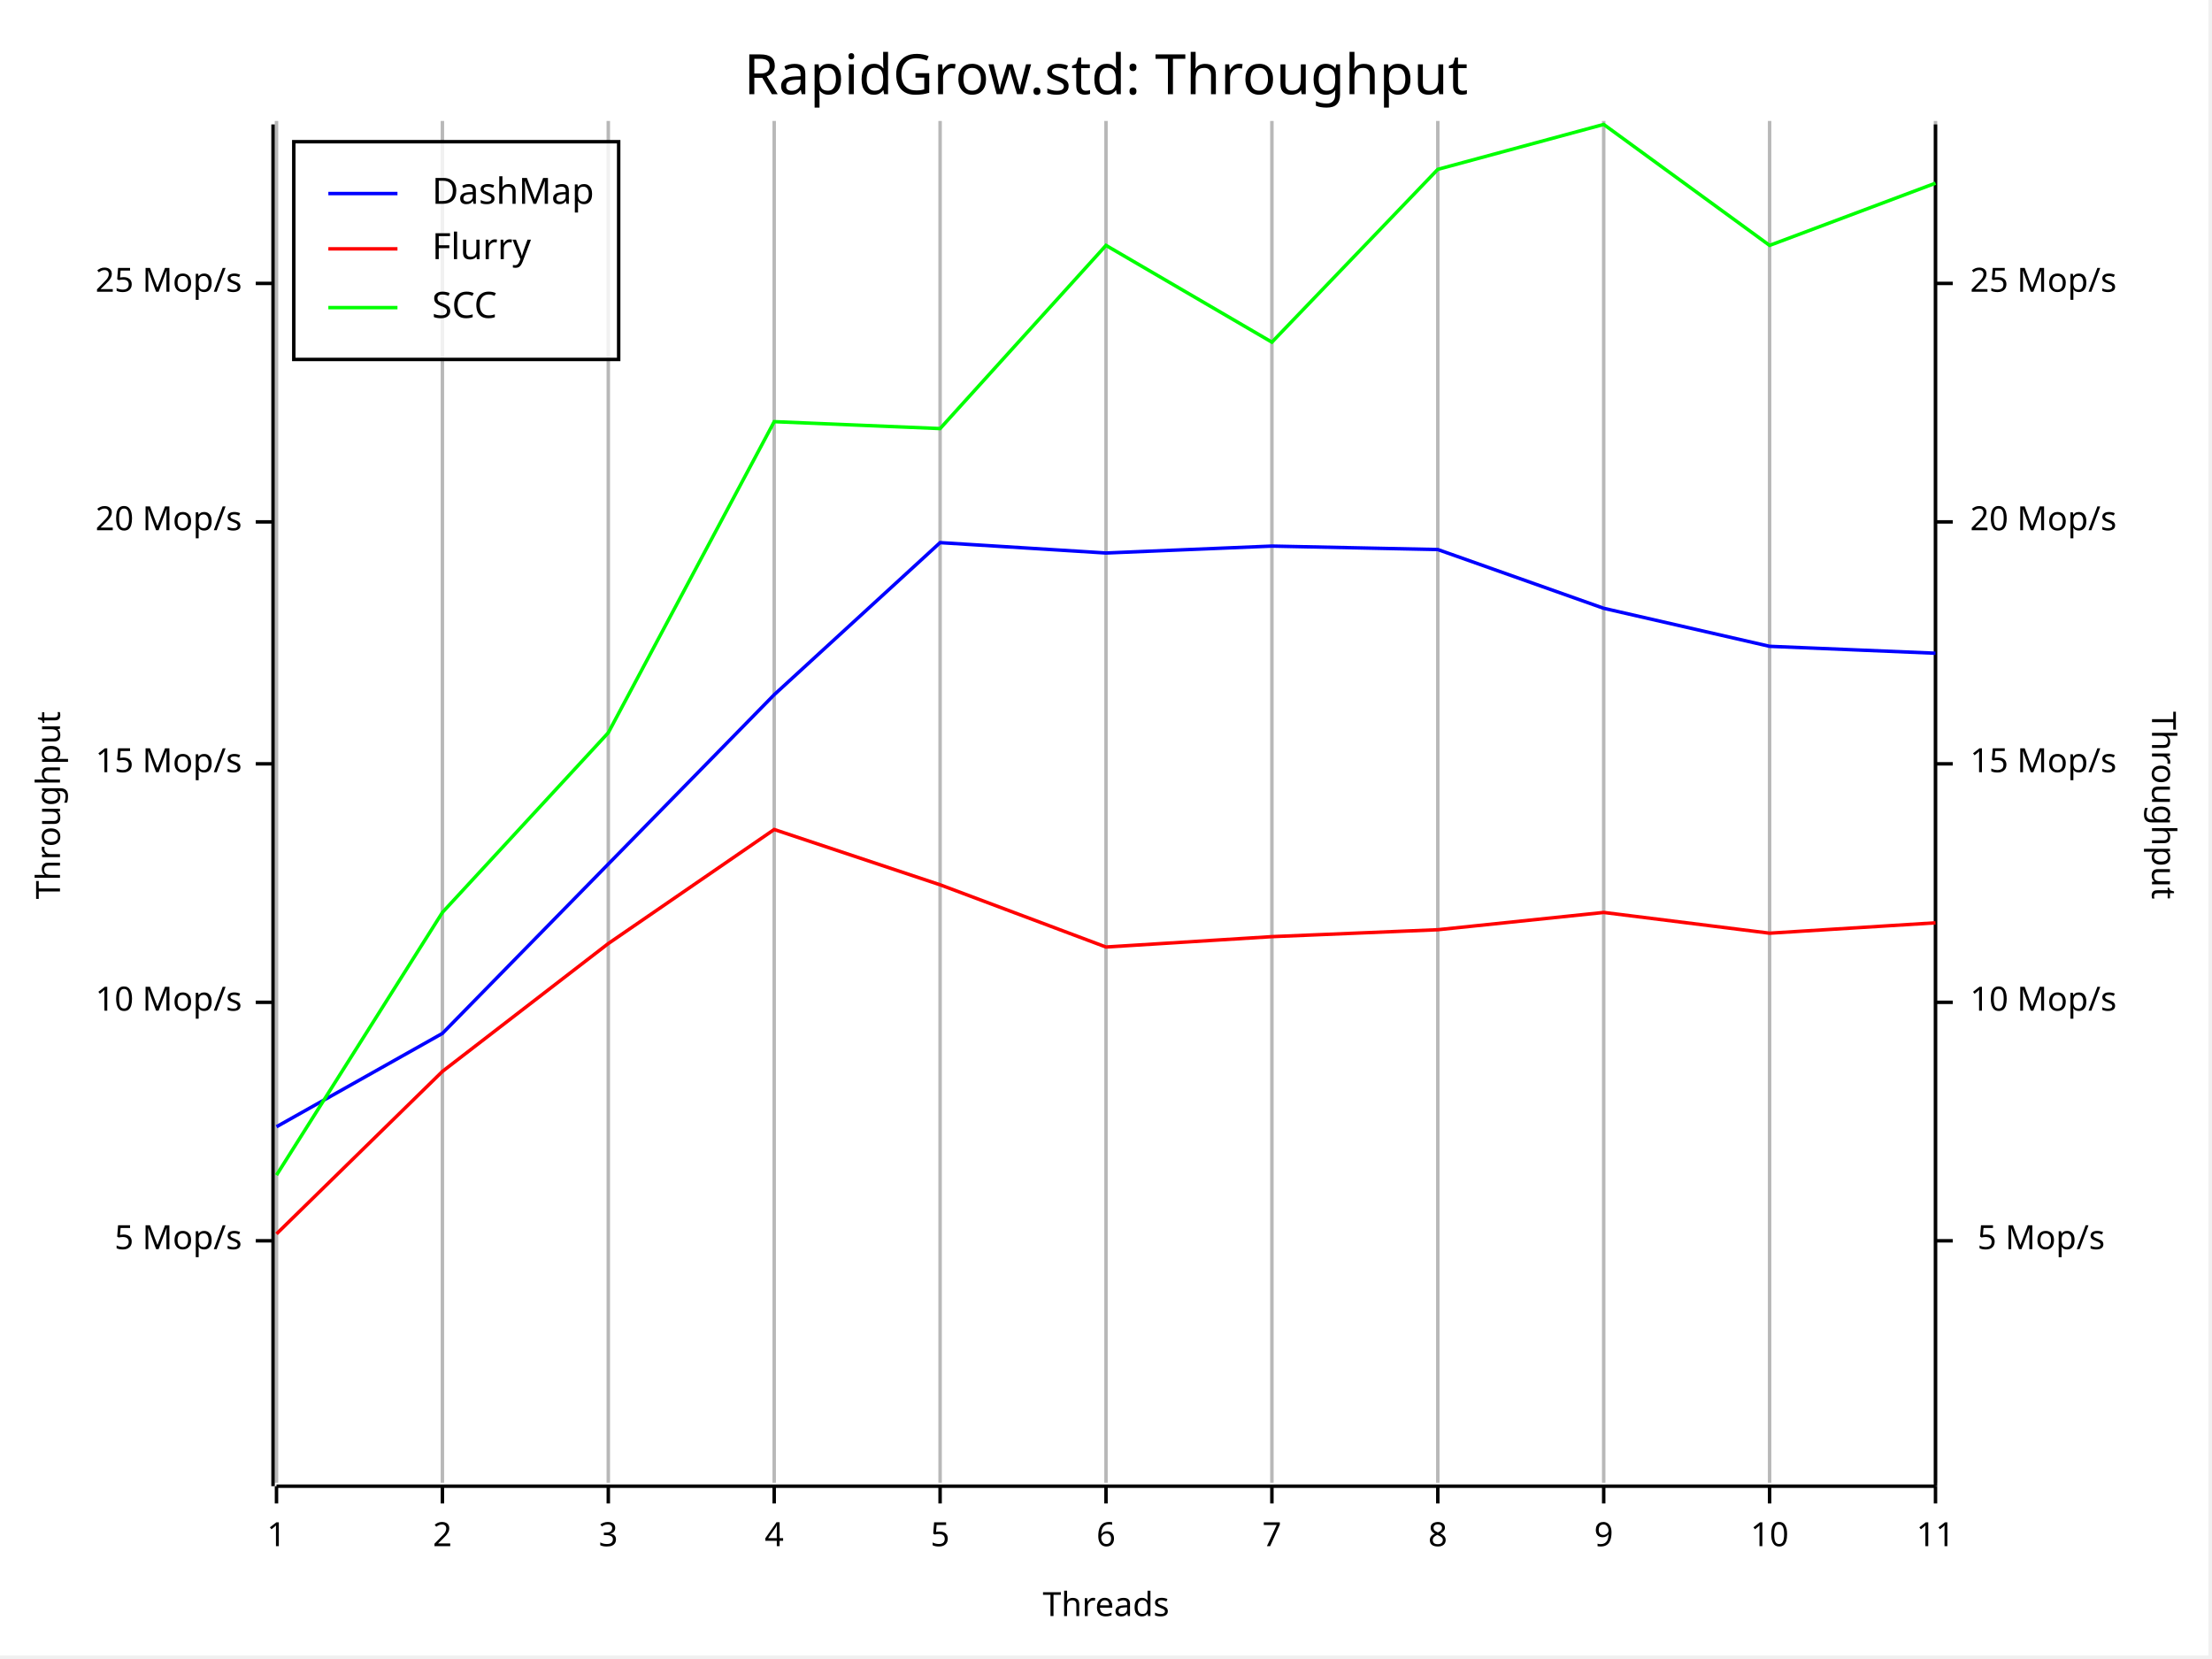
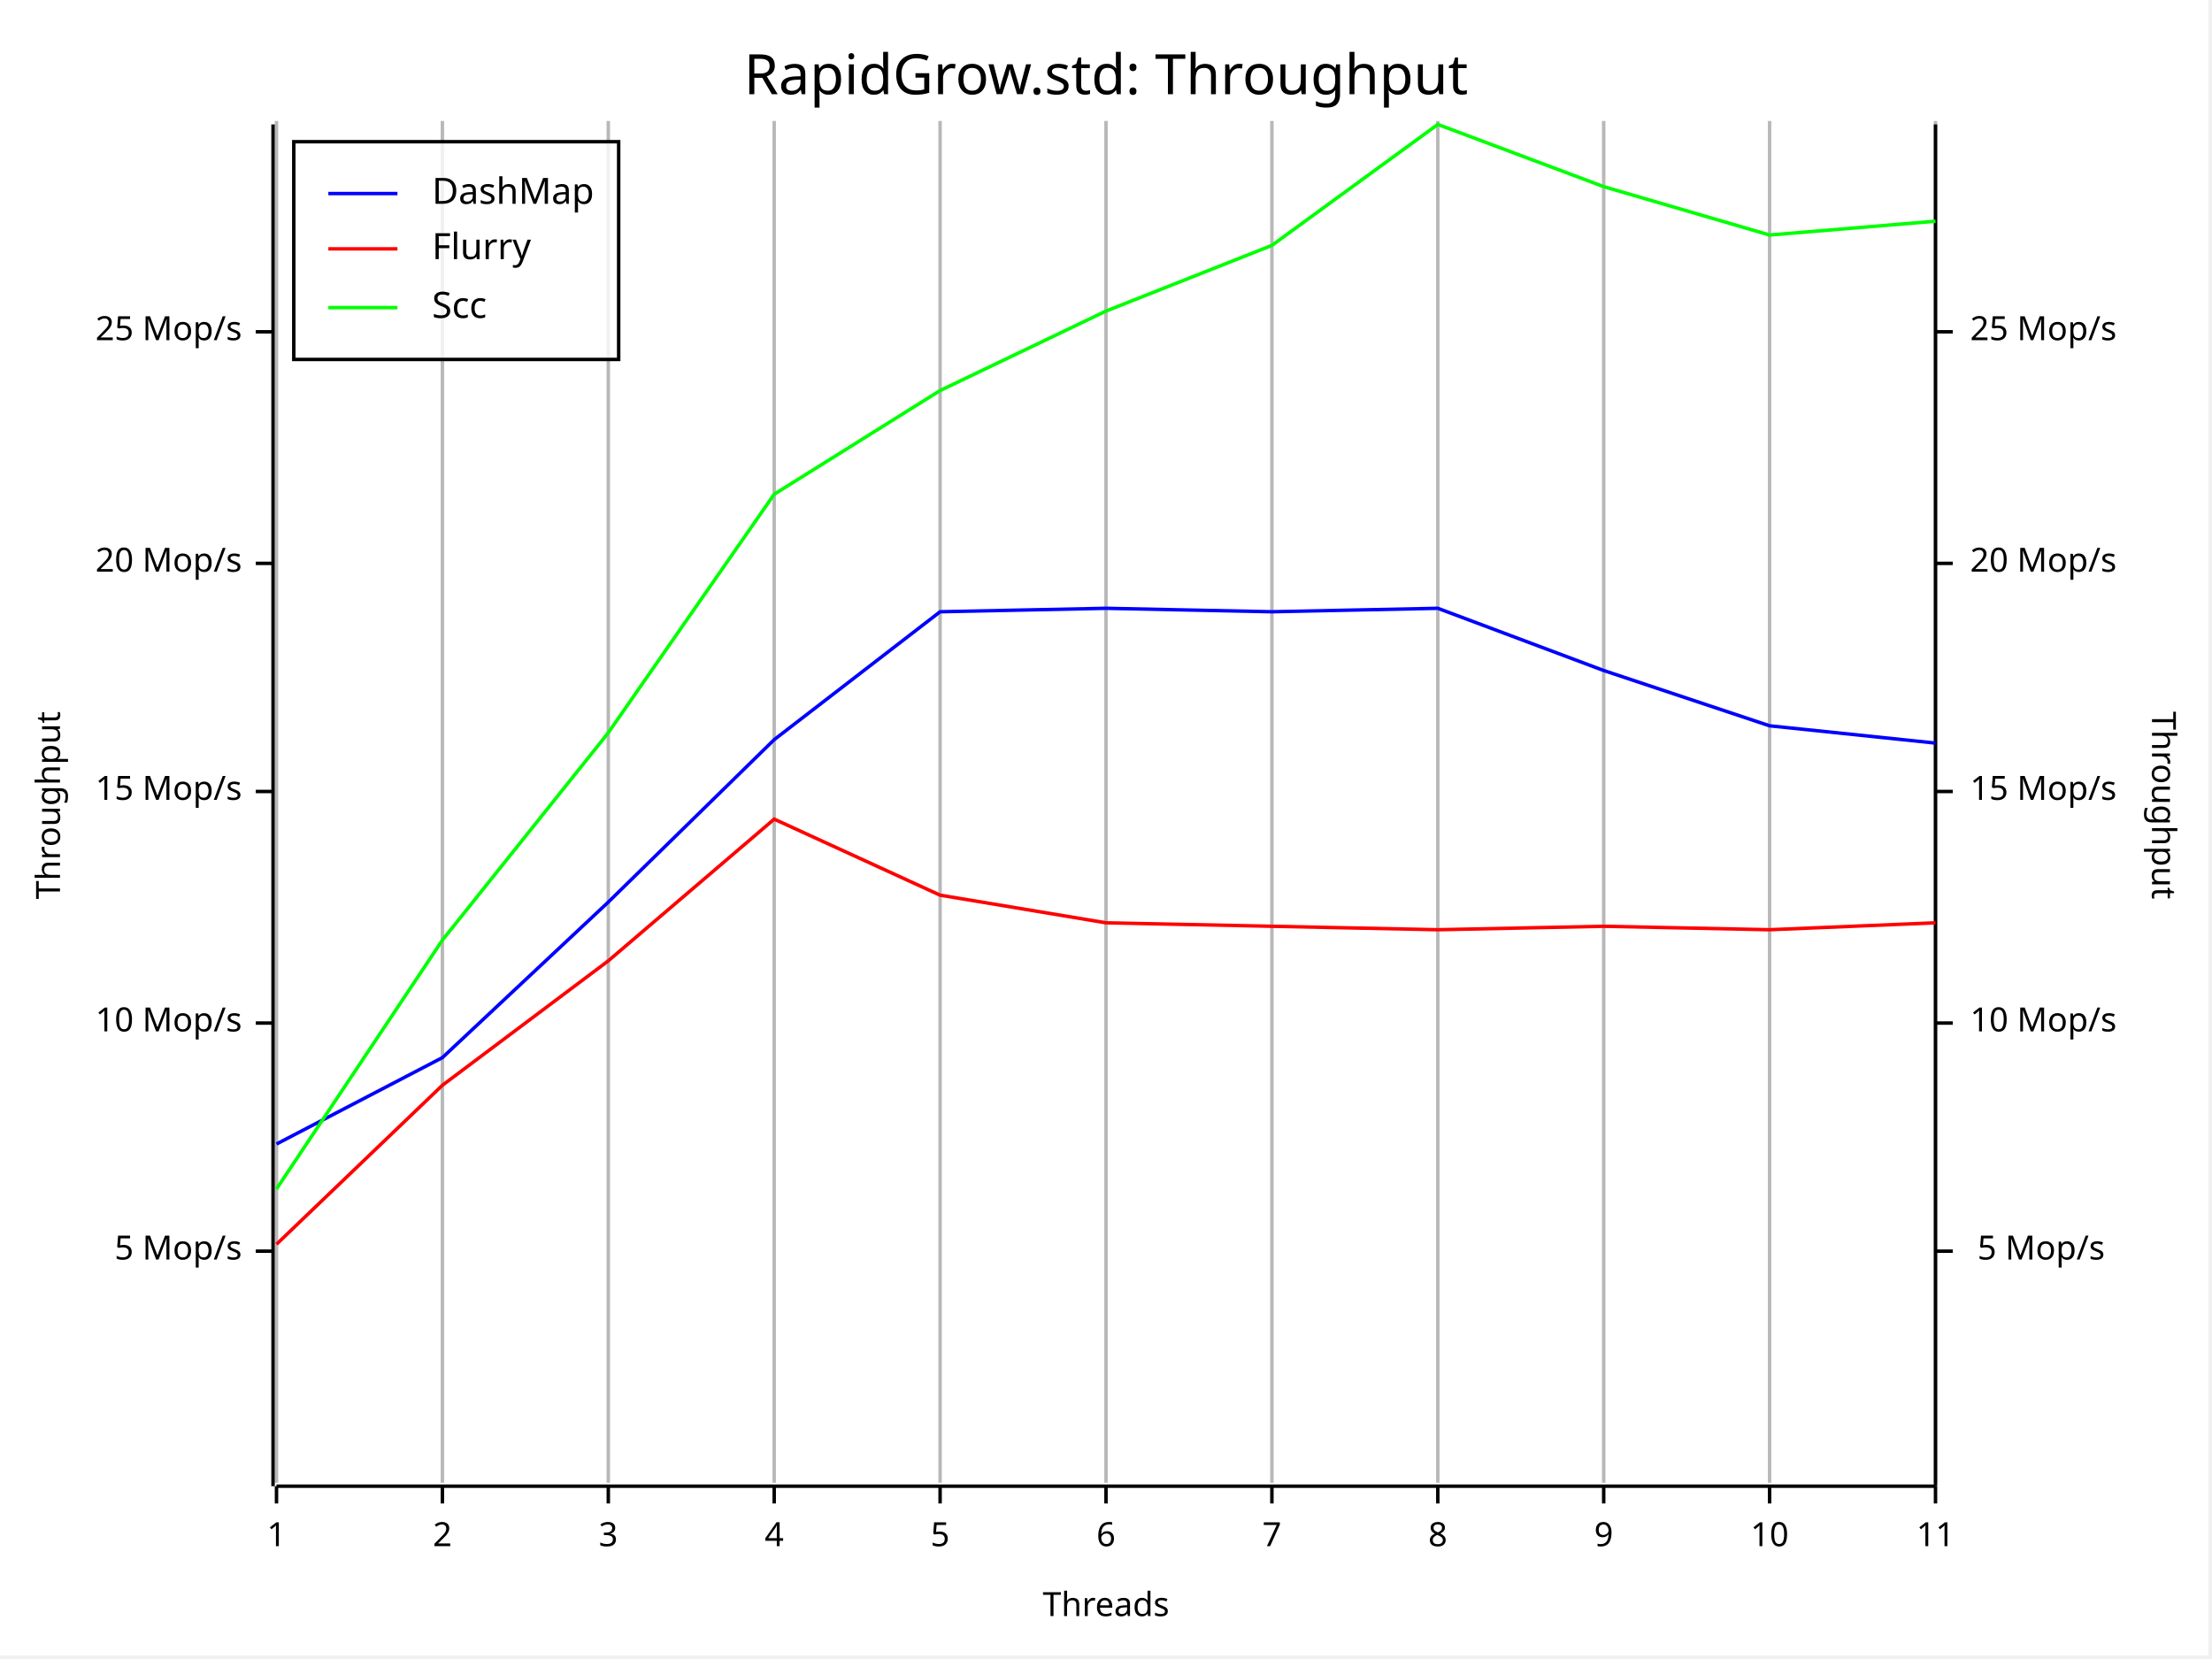
<svg xmlns="http://www.w3.org/2000/svg" width="640" height="480" viewBox="0 0 640 480">
  <rect x="0" y="0" width="639" height="479" opacity="1" fill="#FFFFFF" stroke="none" />
  <text x="320" y="15" dy="0.76em" text-anchor="middle" font-family="Fira Code" font-size="16.129" opacity="1" fill="#000000">
RapidGrow.std: Throughput
</text>
  <line opacity="0.1" stroke="#000000" stroke-width="1" x1="80" y1="429" x2="80" y2="35" />
  <line opacity="0.1" stroke="#000000" stroke-width="1" x1="128" y1="429" x2="128" y2="35" />
  <line opacity="0.1" stroke="#000000" stroke-width="1" x1="176" y1="429" x2="176" y2="35" />
  <line opacity="0.1" stroke="#000000" stroke-width="1" x1="224" y1="429" x2="224" y2="35" />
  <line opacity="0.1" stroke="#000000" stroke-width="1" x1="272" y1="429" x2="272" y2="35" />
  <line opacity="0.1" stroke="#000000" stroke-width="1" x1="320" y1="429" x2="320" y2="35" />
  <line opacity="0.1" stroke="#000000" stroke-width="1" x1="368" y1="429" x2="368" y2="35" />
  <line opacity="0.1" stroke="#000000" stroke-width="1" x1="416" y1="429" x2="416" y2="35" />
  <line opacity="0.1" stroke="#000000" stroke-width="1" x1="464" y1="429" x2="464" y2="35" />
  <line opacity="0.1" stroke="#000000" stroke-width="1" x1="512" y1="429" x2="512" y2="35" />
  <line opacity="0.1" stroke="#000000" stroke-width="1" x1="560" y1="429" x2="560" y2="35" />
  <text x="10" y="233" dy="0.76em" text-anchor="middle" font-family="sans-serif" font-size="9.677" opacity="1" fill="#000000" transform="rotate(270, 10, 233)">
Throughput
</text>
  <text x="320" y="470" dy="-0.5ex" text-anchor="middle" font-family="sans-serif" font-size="9.677" opacity="1" fill="#000000">
Threads
</text>
  <text x="630" y="233" dy="0.76em" text-anchor="middle" font-family="sans-serif" font-size="9.677" opacity="1" fill="#000000" transform="rotate(90, 630, 233)">
Throughput
</text>
  <line opacity="0.2" stroke="#000000" stroke-width="1" x1="80" y1="429" x2="80" y2="35" />
  <line opacity="0.2" stroke="#000000" stroke-width="1" x1="128" y1="429" x2="128" y2="35" />
  <line opacity="0.2" stroke="#000000" stroke-width="1" x1="176" y1="429" x2="176" y2="35" />
  <line opacity="0.2" stroke="#000000" stroke-width="1" x1="224" y1="429" x2="224" y2="35" />
  <line opacity="0.2" stroke="#000000" stroke-width="1" x1="272" y1="429" x2="272" y2="35" />
  <line opacity="0.2" stroke="#000000" stroke-width="1" x1="320" y1="429" x2="320" y2="35" />
  <line opacity="0.2" stroke="#000000" stroke-width="1" x1="368" y1="429" x2="368" y2="35" />
  <line opacity="0.2" stroke="#000000" stroke-width="1" x1="416" y1="429" x2="416" y2="35" />
  <line opacity="0.2" stroke="#000000" stroke-width="1" x1="464" y1="429" x2="464" y2="35" />
  <line opacity="0.2" stroke="#000000" stroke-width="1" x1="512" y1="429" x2="512" y2="35" />
  <line opacity="0.2" stroke="#000000" stroke-width="1" x1="560" y1="429" x2="560" y2="35" />
  <polyline fill="none" opacity="1" stroke="#000000" stroke-width="1" points="79,36 79,430 " />
-   <text x="70" y="359" dy="0.5ex" text-anchor="end" font-family="sans-serif" font-size="9.677" opacity="1" fill="#000000">
+   <text x="70" y="362" dy="0.5ex" text-anchor="end" font-family="sans-serif" font-size="9.677" opacity="1" fill="#000000">
5 Mop/s
</text>
-   <polyline fill="none" opacity="1" stroke="#000000" stroke-width="1" points="74,359 79,359 " />
-   <text x="70" y="290" dy="0.5ex" text-anchor="end" font-family="sans-serif" font-size="9.677" opacity="1" fill="#000000">
+   <polyline fill="none" opacity="1" stroke="#000000" stroke-width="1" points="74,362 79,362 " />
+   <text x="70" y="296" dy="0.5ex" text-anchor="end" font-family="sans-serif" font-size="9.677" opacity="1" fill="#000000">
10 Mop/s
</text>
-   <polyline fill="none" opacity="1" stroke="#000000" stroke-width="1" points="74,290 79,290 " />
-   <text x="70" y="221" dy="0.5ex" text-anchor="end" font-family="sans-serif" font-size="9.677" opacity="1" fill="#000000">
+   <polyline fill="none" opacity="1" stroke="#000000" stroke-width="1" points="74,296 79,296 " />
+   <text x="70" y="229" dy="0.5ex" text-anchor="end" font-family="sans-serif" font-size="9.677" opacity="1" fill="#000000">
15 Mop/s
</text>
-   <polyline fill="none" opacity="1" stroke="#000000" stroke-width="1" points="74,221 79,221 " />
-   <text x="70" y="151" dy="0.5ex" text-anchor="end" font-family="sans-serif" font-size="9.677" opacity="1" fill="#000000">
+   <polyline fill="none" opacity="1" stroke="#000000" stroke-width="1" points="74,229 79,229 " />
+   <text x="70" y="163" dy="0.5ex" text-anchor="end" font-family="sans-serif" font-size="9.677" opacity="1" fill="#000000">
20 Mop/s
</text>
-   <polyline fill="none" opacity="1" stroke="#000000" stroke-width="1" points="74,151 79,151 " />
-   <text x="70" y="82" dy="0.5ex" text-anchor="end" font-family="sans-serif" font-size="9.677" opacity="1" fill="#000000">
+   <polyline fill="none" opacity="1" stroke="#000000" stroke-width="1" points="74,163 79,163 " />
+   <text x="70" y="96" dy="0.5ex" text-anchor="end" font-family="sans-serif" font-size="9.677" opacity="1" fill="#000000">
25 Mop/s
</text>
-   <polyline fill="none" opacity="1" stroke="#000000" stroke-width="1" points="74,82 79,82 " />
+   <polyline fill="none" opacity="1" stroke="#000000" stroke-width="1" points="74,96 79,96 " />
  <polyline fill="none" opacity="1" stroke="#000000" stroke-width="1" points="80,430 560,430 " />
  <text x="80" y="440" dy="0.76em" text-anchor="middle" font-family="sans-serif" font-size="9.677" opacity="1" fill="#000000">
1
</text>
  <polyline fill="none" opacity="1" stroke="#000000" stroke-width="1" points="80,430 80,435 " />
  <text x="128" y="440" dy="0.76em" text-anchor="middle" font-family="sans-serif" font-size="9.677" opacity="1" fill="#000000">
2
</text>
  <polyline fill="none" opacity="1" stroke="#000000" stroke-width="1" points="128,430 128,435 " />
  <text x="176" y="440" dy="0.76em" text-anchor="middle" font-family="sans-serif" font-size="9.677" opacity="1" fill="#000000">
3
</text>
  <polyline fill="none" opacity="1" stroke="#000000" stroke-width="1" points="176,430 176,435 " />
  <text x="224" y="440" dy="0.76em" text-anchor="middle" font-family="sans-serif" font-size="9.677" opacity="1" fill="#000000">
4
</text>
  <polyline fill="none" opacity="1" stroke="#000000" stroke-width="1" points="224,430 224,435 " />
  <text x="272" y="440" dy="0.76em" text-anchor="middle" font-family="sans-serif" font-size="9.677" opacity="1" fill="#000000">
5
</text>
  <polyline fill="none" opacity="1" stroke="#000000" stroke-width="1" points="272,430 272,435 " />
  <text x="320" y="440" dy="0.76em" text-anchor="middle" font-family="sans-serif" font-size="9.677" opacity="1" fill="#000000">
6
</text>
  <polyline fill="none" opacity="1" stroke="#000000" stroke-width="1" points="320,430 320,435 " />
  <text x="368" y="440" dy="0.76em" text-anchor="middle" font-family="sans-serif" font-size="9.677" opacity="1" fill="#000000">
7
</text>
  <polyline fill="none" opacity="1" stroke="#000000" stroke-width="1" points="368,430 368,435 " />
  <text x="416" y="440" dy="0.76em" text-anchor="middle" font-family="sans-serif" font-size="9.677" opacity="1" fill="#000000">
8
</text>
  <polyline fill="none" opacity="1" stroke="#000000" stroke-width="1" points="416,430 416,435 " />
  <text x="464" y="440" dy="0.76em" text-anchor="middle" font-family="sans-serif" font-size="9.677" opacity="1" fill="#000000">
9
</text>
  <polyline fill="none" opacity="1" stroke="#000000" stroke-width="1" points="464,430 464,435 " />
  <text x="512" y="440" dy="0.76em" text-anchor="middle" font-family="sans-serif" font-size="9.677" opacity="1" fill="#000000">
10
</text>
  <polyline fill="none" opacity="1" stroke="#000000" stroke-width="1" points="512,430 512,435 " />
  <text x="560" y="440" dy="0.76em" text-anchor="middle" font-family="sans-serif" font-size="9.677" opacity="1" fill="#000000">
11
</text>
  <polyline fill="none" opacity="1" stroke="#000000" stroke-width="1" points="560,430 560,435 " />
  <polyline fill="none" opacity="1" stroke="#000000" stroke-width="1" points="560,36 560,430 " />
-   <text x="609" y="359" dy="0.5ex" text-anchor="end" font-family="sans-serif" font-size="9.677" opacity="1" fill="#000000">
+   <text x="609" y="362" dy="0.5ex" text-anchor="end" font-family="sans-serif" font-size="9.677" opacity="1" fill="#000000">
5 Mop/s
</text>
-   <polyline fill="none" opacity="1" stroke="#000000" stroke-width="1" points="560,359 565,359 " />
-   <text x="570" y="290" dy="0.5ex" text-anchor="start" font-family="sans-serif" font-size="9.677" opacity="1" fill="#000000">
+   <polyline fill="none" opacity="1" stroke="#000000" stroke-width="1" points="560,362 565,362 " />
+   <text x="570" y="296" dy="0.5ex" text-anchor="start" font-family="sans-serif" font-size="9.677" opacity="1" fill="#000000">
10 Mop/s
</text>
-   <polyline fill="none" opacity="1" stroke="#000000" stroke-width="1" points="560,290 565,290 " />
-   <text x="570" y="221" dy="0.5ex" text-anchor="start" font-family="sans-serif" font-size="9.677" opacity="1" fill="#000000">
+   <polyline fill="none" opacity="1" stroke="#000000" stroke-width="1" points="560,296 565,296 " />
+   <text x="570" y="229" dy="0.5ex" text-anchor="start" font-family="sans-serif" font-size="9.677" opacity="1" fill="#000000">
15 Mop/s
</text>
-   <polyline fill="none" opacity="1" stroke="#000000" stroke-width="1" points="560,221 565,221 " />
-   <text x="570" y="151" dy="0.5ex" text-anchor="start" font-family="sans-serif" font-size="9.677" opacity="1" fill="#000000">
+   <polyline fill="none" opacity="1" stroke="#000000" stroke-width="1" points="560,229 565,229 " />
+   <text x="570" y="163" dy="0.5ex" text-anchor="start" font-family="sans-serif" font-size="9.677" opacity="1" fill="#000000">
20 Mop/s
</text>
-   <polyline fill="none" opacity="1" stroke="#000000" stroke-width="1" points="560,151 565,151 " />
-   <text x="570" y="82" dy="0.5ex" text-anchor="start" font-family="sans-serif" font-size="9.677" opacity="1" fill="#000000">
+   <polyline fill="none" opacity="1" stroke="#000000" stroke-width="1" points="560,163 565,163 " />
+   <text x="570" y="96" dy="0.5ex" text-anchor="start" font-family="sans-serif" font-size="9.677" opacity="1" fill="#000000">
25 Mop/s
</text>
-   <polyline fill="none" opacity="1" stroke="#000000" stroke-width="1" points="560,82 565,82 " />
-   <polyline fill="none" opacity="1" stroke="#0000FF" stroke-width="1" points="80,326 128,299 176,250 224,201 272,157 320,160 368,158 416,159 464,176 512,187 560,189 " />
-   <polyline fill="none" opacity="1" stroke="#FF0000" stroke-width="1" points="80,357 128,310 176,273 224,240 272,256 320,274 368,271 416,269 464,264 512,270 560,267 " />
-   <polyline fill="none" opacity="1" stroke="#00FF00" stroke-width="1" points="80,340 128,264 176,212 224,122 272,124 320,71 368,99 416,49 464,36 512,71 560,53 " />
+   <polyline fill="none" opacity="1" stroke="#000000" stroke-width="1" points="560,96 565,96 " />
+   <polyline fill="none" opacity="1" stroke="#0000FF" stroke-width="1" points="80,331 128,306 176,261 224,214 272,177 320,176 368,177 416,176 464,194 512,210 560,215 " />
+   <polyline fill="none" opacity="1" stroke="#FF0000" stroke-width="1" points="80,360 128,314 176,278 224,237 272,259 320,267 368,268 416,269 464,268 512,269 560,267 " />
+   <polyline fill="none" opacity="1" stroke="#00FF00" stroke-width="1" points="80,344 128,272 176,212 224,143 272,113 320,90 368,71 416,36 464,54 512,68 560,64 " />
  <rect x="85" y="41" width="94" height="63" opacity="0.8" fill="#FFFFFF" stroke="none" />
  <rect x="85" y="41" width="94" height="63" opacity="1" fill="none" stroke="#000000" />
  <text x="125" y="51" dy="0.76em" text-anchor="start" font-family="Fira Code" font-size="10.484" opacity="1" fill="#000000">
DashMap
</text>
  <text x="125" y="67" dy="0.76em" text-anchor="start" font-family="Fira Code" font-size="10.484" opacity="1" fill="#000000">
Flurry
</text>
  <text x="125" y="84" dy="0.76em" text-anchor="start" font-family="Fira Code" font-size="10.484" opacity="1" fill="#000000">
- SCC
+ Scc
</text>
  <polyline fill="none" opacity="1" stroke="#0000FF" stroke-width="1" points="95,56 115,56 " />
  <polyline fill="none" opacity="1" stroke="#FF0000" stroke-width="1" points="95,72 115,72 " />
  <polyline fill="none" opacity="1" stroke="#00FF00" stroke-width="1" points="95,89 115,89 " />
</svg>
